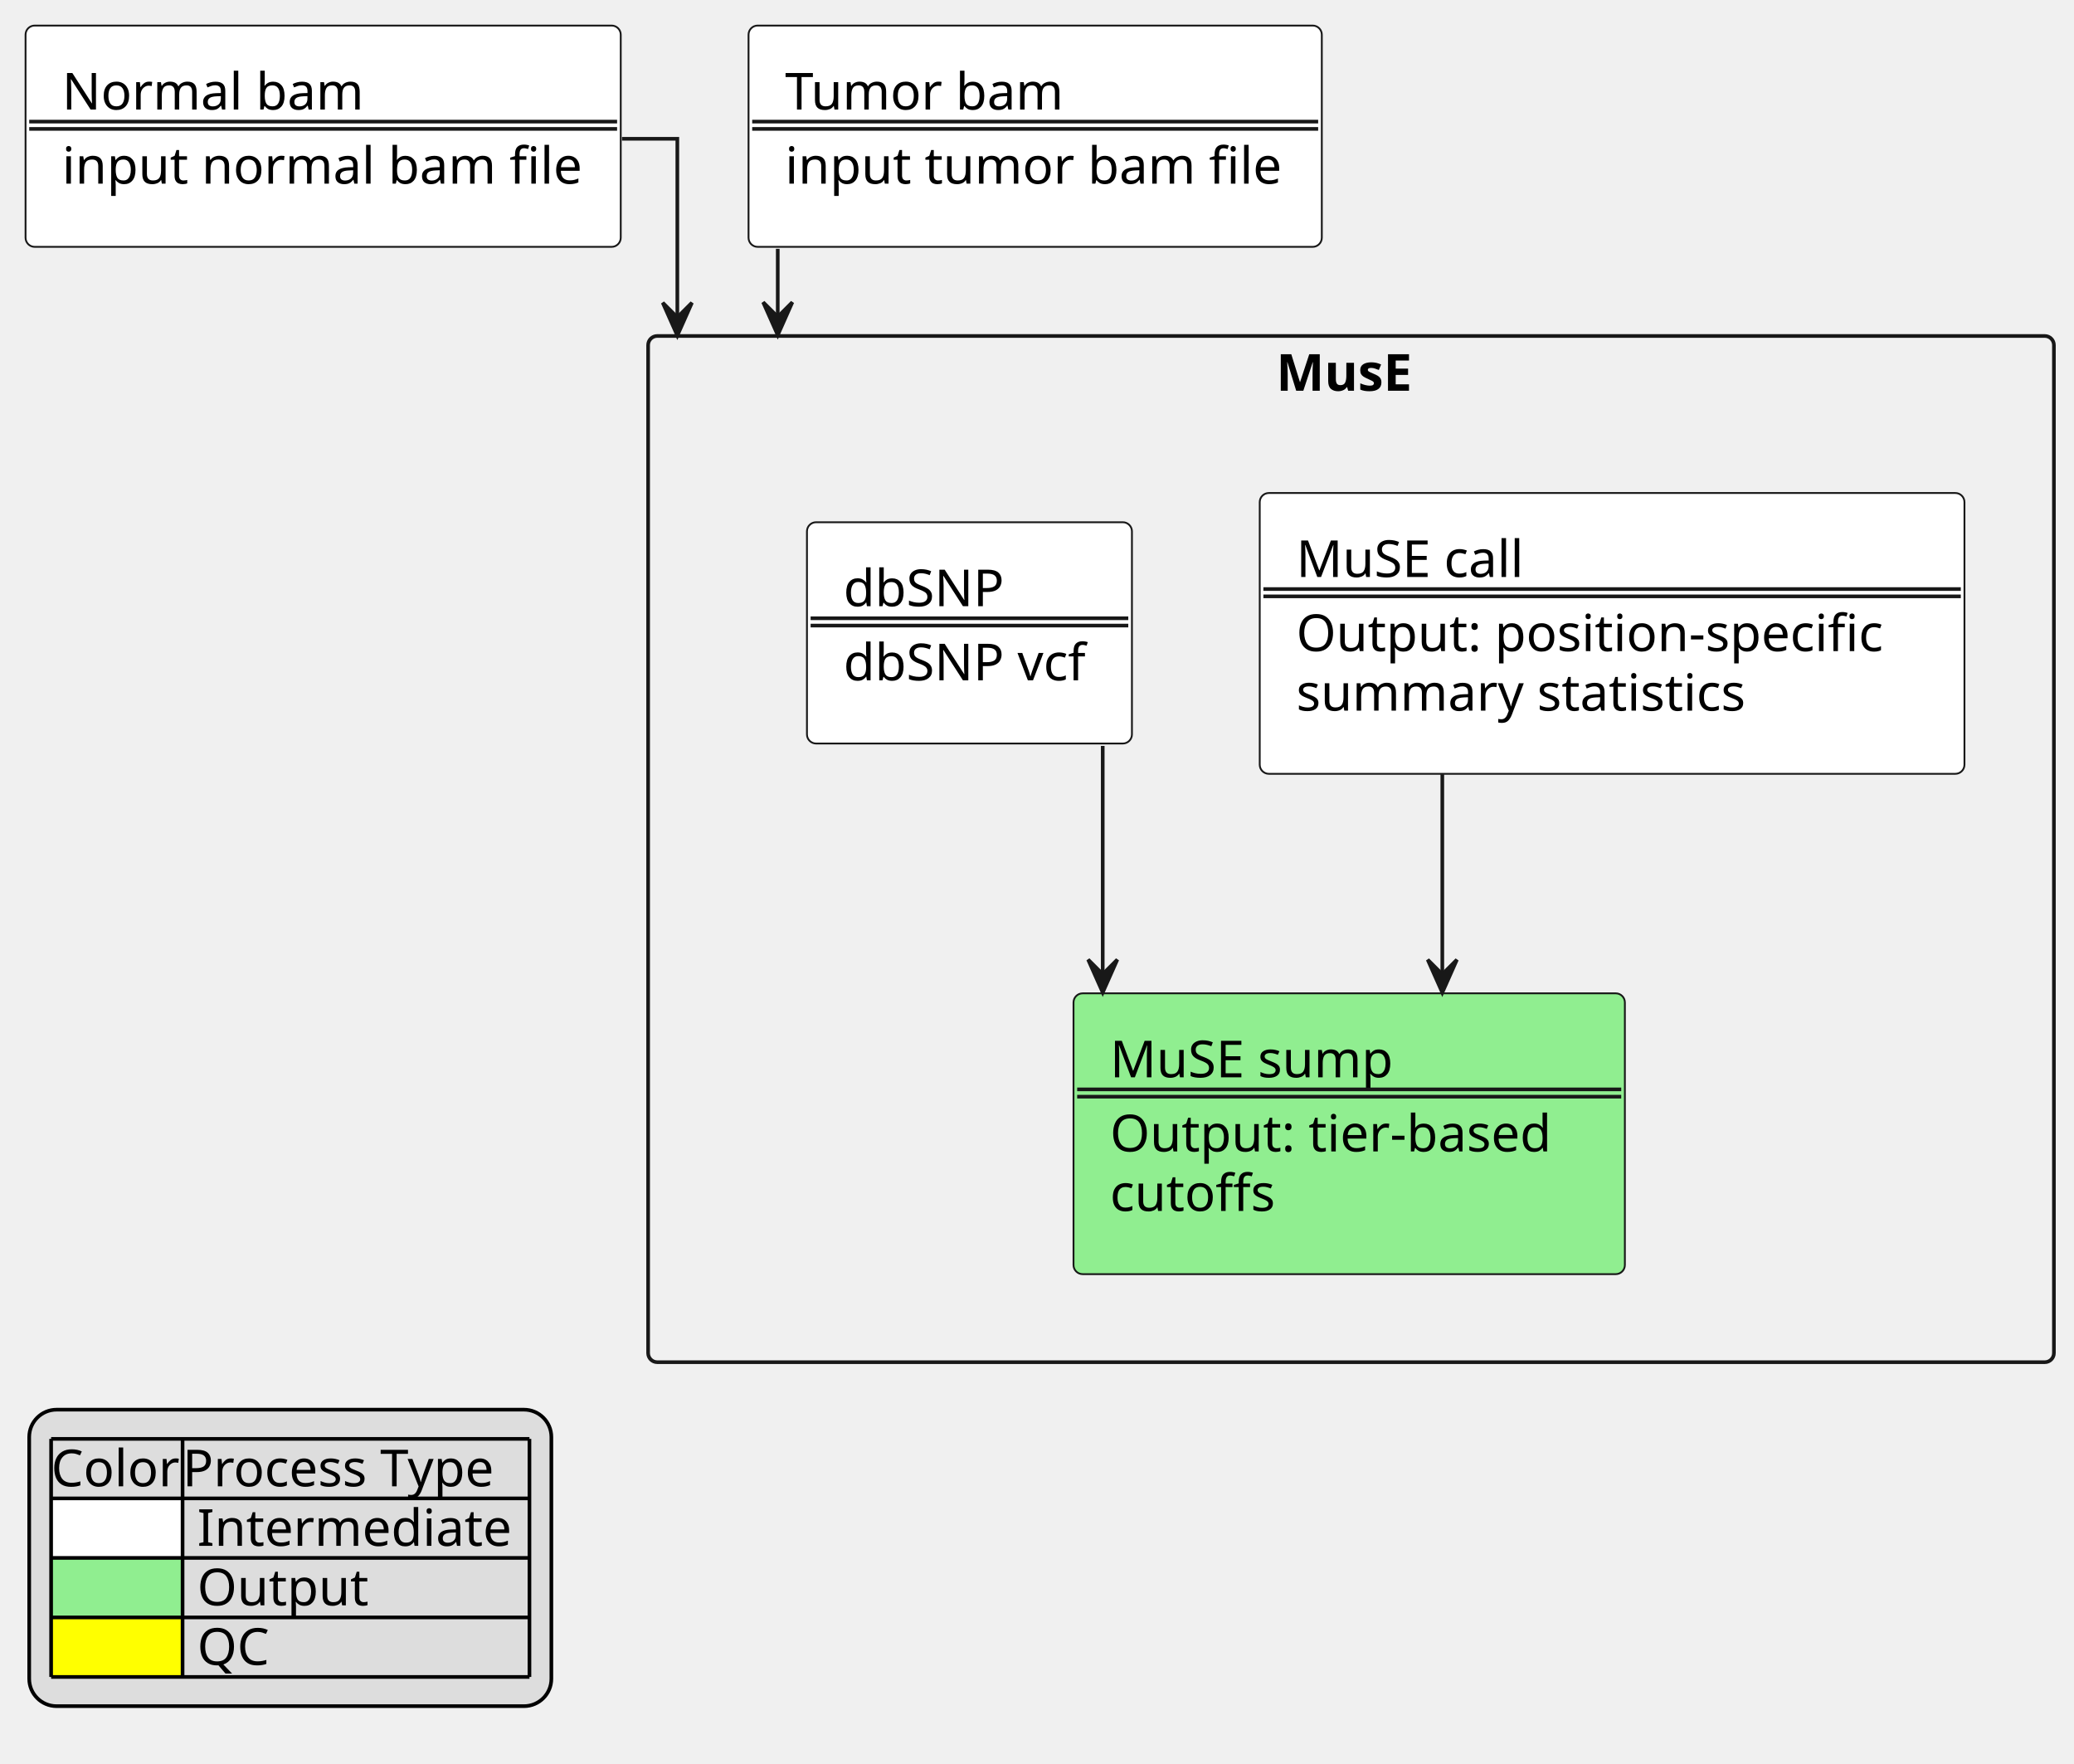
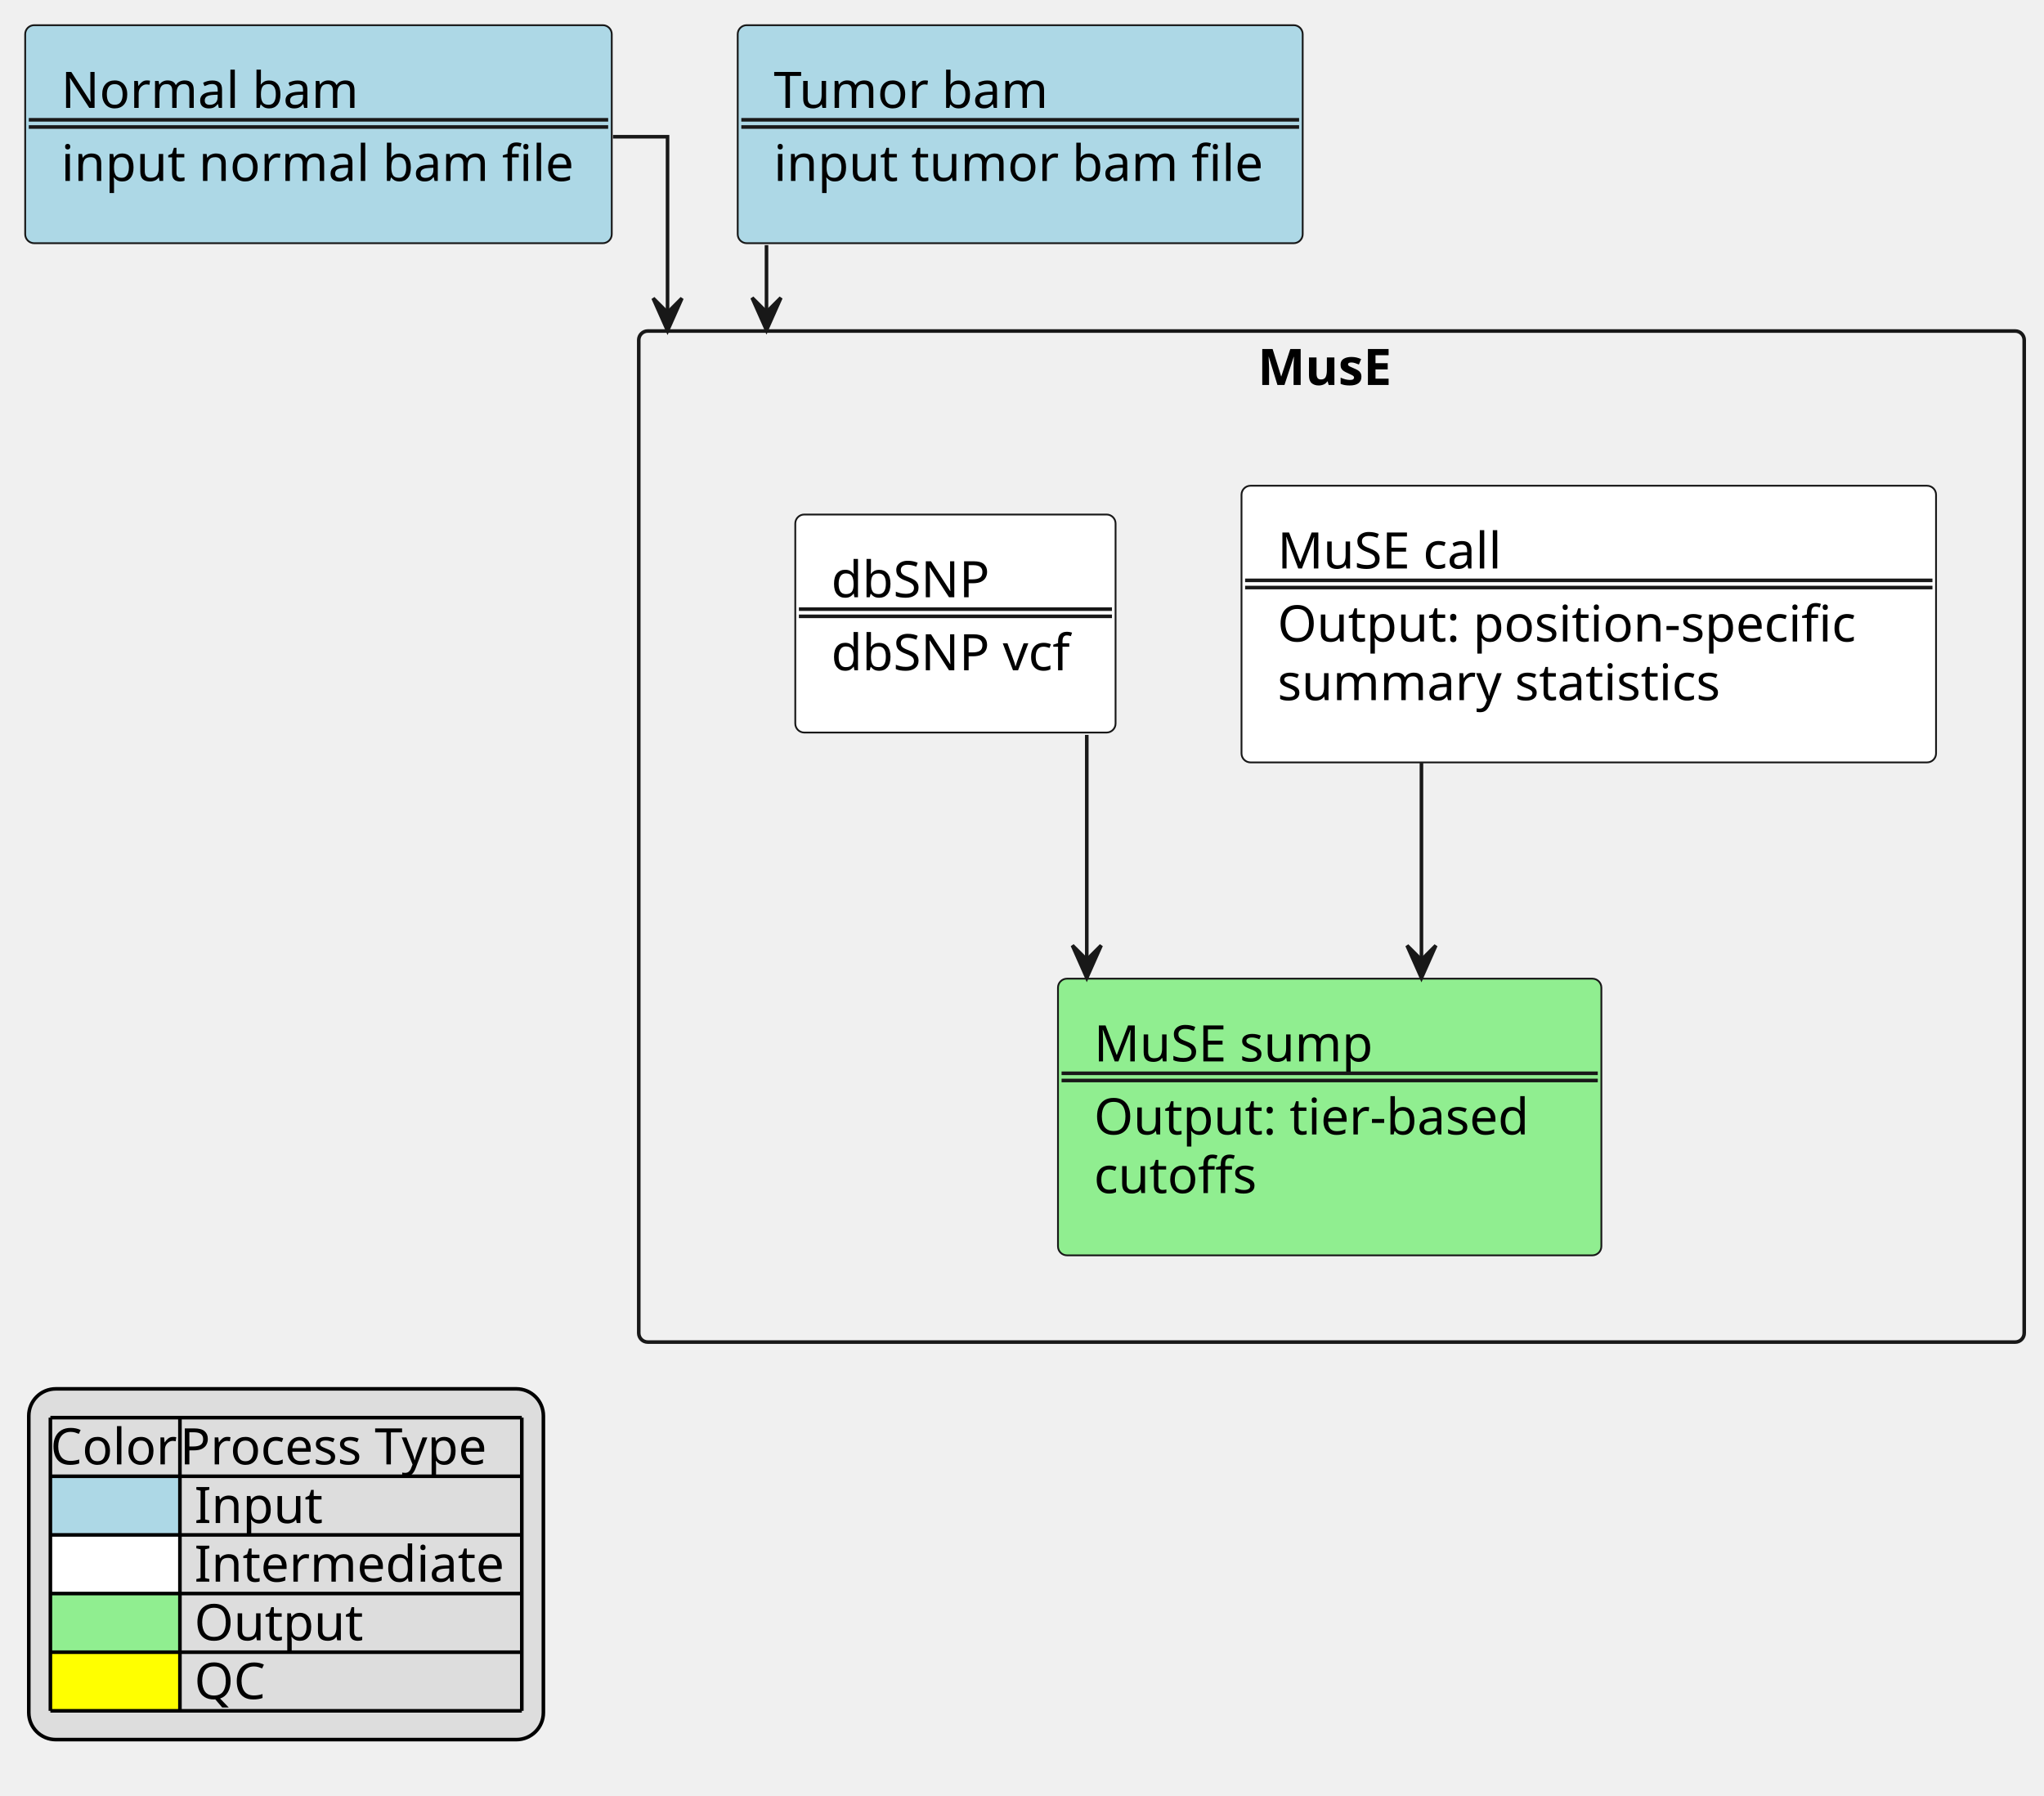
- <svg xmlns="http://www.w3.org/2000/svg" contentStyleType="text/css" height="483px" preserveAspectRatio="none" style="width:568px;height:483px;background:#FFFFFF;" version="1.1" viewBox="0 0 568 483" width="568px" zoomAndPan="magnify">
+ <svg xmlns="http://www.w3.org/2000/svg" contentStyleType="text/css" height="499px" preserveAspectRatio="none" style="width:568px;height:499px;background:#FFFFFF;" version="1.1" viewBox="0 0 568 499" width="568px" zoomAndPan="magnify">
  <defs />
  <g>
    <g id="cluster_muse">
      <rect height="281" rx="2.5" ry="2.5" style="stroke:#181818;stroke-width:1.0;fill:none;" width="385" x="177.5" y="92" />
      <text fill="#000000" font-family="sans-serif" font-size="14" font-weight="bold" lengthAdjust="spacing" textLength="41" x="349.5" y="106.995">MusE</text>
    </g>
    <g id="elem_muse_call_run">
      <rect fill="#FFFFFF" height="76.891" rx="2.5" ry="2.5" style="stroke:#181818;stroke-width:0.5;" width="193" x="345" y="135" />
      <text fill="#000000" font-family="sans-serif" font-size="14" lengthAdjust="spacing" textLength="65" x="355" y="157.995">MuSE call</text>
      <line style="stroke:#181818;stroke-width:1.0;" x1="346" x2="537" y1="161.297" y2="161.297" />
      <line style="stroke:#181818;stroke-width:1.0;" x1="346" x2="537" y1="163.297" y2="163.297" />
      <text fill="#000000" font-family="sans-serif" font-size="14" lengthAdjust="spacing" textLength="169" x="355" y="178.292">Output: position-specific</text>
      <text fill="#000000" font-family="sans-serif" font-size="14" lengthAdjust="spacing" textLength="128" x="355" y="194.589">summary statistics</text>
    </g>
    <g id="elem_dbsnp_file">
      <rect fill="#FFFFFF" height="60.594" rx="2.5" ry="2.5" style="stroke:#181818;stroke-width:0.5;" width="89" x="221" y="143" />
      <text fill="#000000" font-family="sans-serif" font-size="14" lengthAdjust="spacing" textLength="46" x="231" y="165.995">dbSNP</text>
      <line style="stroke:#181818;stroke-width:1.0;" x1="222" x2="309" y1="169.297" y2="169.297" />
      <line style="stroke:#181818;stroke-width:1.0;" x1="222" x2="309" y1="171.297" y2="171.297" />
      <text fill="#000000" font-family="sans-serif" font-size="14" lengthAdjust="spacing" textLength="69" x="231" y="186.292">dbSNP vcf</text>
    </g>
    <g id="elem_muse_sump_run">
      <rect fill="#90EE90" height="76.891" rx="2.5" ry="2.5" style="stroke:#181818;stroke-width:0.5;" width="151" x="294" y="272" />
      <text fill="#000000" font-family="sans-serif" font-size="14" lengthAdjust="spacing" textLength="82" x="304" y="294.995">MuSE sump</text>
      <line style="stroke:#181818;stroke-width:1.0;" x1="295" x2="444" y1="298.297" y2="298.297" />
      <line style="stroke:#181818;stroke-width:1.0;" x1="295" x2="444" y1="300.297" y2="300.297" />
      <text fill="#000000" font-family="sans-serif" font-size="14" lengthAdjust="spacing" textLength="127" x="304" y="315.292">Output: tier-based</text>
      <text fill="#000000" font-family="sans-serif" font-size="14" lengthAdjust="spacing" textLength="47" x="304" y="331.589">cutoffs</text>
    </g>
    <g id="elem_normal_bam">
-       <rect fill="#FFFFFF" height="60.594" rx="2.5" ry="2.5" style="stroke:#181818;stroke-width:0.5;" width="163" x="7" y="7" />
+       <rect fill="#ADD8E6" height="60.594" rx="2.5" ry="2.5" style="stroke:#181818;stroke-width:0.5;" width="163" x="7" y="7" />
      <text fill="#000000" font-family="sans-serif" font-size="14" lengthAdjust="spacing" textLength="82" x="17" y="29.995">Normal bam</text>
      <line style="stroke:#181818;stroke-width:1.0;" x1="8" x2="169" y1="33.297" y2="33.297" />
      <line style="stroke:#181818;stroke-width:1.0;" x1="8" x2="169" y1="35.297" y2="35.297" />
      <text fill="#000000" font-family="sans-serif" font-size="14" lengthAdjust="spacing" textLength="143" x="17" y="50.292">input normal bam file</text>
    </g>
    <g id="elem_tumor_bam">
-       <rect fill="#FFFFFF" height="60.594" rx="2.5" ry="2.5" style="stroke:#181818;stroke-width:0.5;" width="157" x="205" y="7" />
+       <rect fill="#ADD8E6" height="60.594" rx="2.5" ry="2.5" style="stroke:#181818;stroke-width:0.5;" width="157" x="205" y="7" />
      <text fill="#000000" font-family="sans-serif" font-size="14" lengthAdjust="spacing" textLength="79" x="215" y="29.995">Tumor bam</text>
      <line style="stroke:#181818;stroke-width:1.0;" x1="206" x2="361" y1="33.297" y2="33.297" />
      <line style="stroke:#181818;stroke-width:1.0;" x1="206" x2="361" y1="35.297" y2="35.297" />
      <text fill="#000000" font-family="sans-serif" font-size="14" lengthAdjust="spacing" textLength="137" x="215" y="50.292">input tumor bam file</text>
    </g>
    <g id="link_muse_call_run_muse_sump_run">
-       <path codeLine="18" d="M395,212.03 C395,212.03 395,266.79 395,266.79 " fill="none" id="muse_call_run-to-muse_sump_run" style="stroke:#181818;stroke-width:1.0;" />
+       <path codeLine="19" d="M395,212.03 C395,212.03 395,266.79 395,266.79 " fill="none" id="muse_call_run-to-muse_sump_run" style="stroke:#181818;stroke-width:1.0;" />
      <polygon fill="#181818" points="395,271.79,399,262.79,395,266.79,391,262.79,395,271.79" style="stroke:#181818;stroke-width:1.0;" />
    </g>
    <g id="link_dbsnp_file_muse_sump_run">
-       <path codeLine="19" d="M302,204.25 C302,204.25 302,266.76 302,266.76 " fill="none" id="dbsnp_file-to-muse_sump_run" style="stroke:#181818;stroke-width:1.0;" />
+       <path codeLine="20" d="M302,204.25 C302,204.25 302,266.76 302,266.76 " fill="none" id="dbsnp_file-to-muse_sump_run" style="stroke:#181818;stroke-width:1.0;" />
      <polygon fill="#181818" points="302,271.76,306,262.76,302,266.76,298,262.76,302,271.76" style="stroke:#181818;stroke-width:1.0;" />
    </g>
    <g id="link_tumor_bam_muse">
-       <path codeLine="22" d="M213,68.13 C213,73.161 213,78.589 213,84.235 C213,85.647 213,87.072 213,88.508 C213,89.226 213,89.947 213,90.67 C213,91.032 213,91.394 213,91.757 " fill="none" id="tumor_bam-to-muse" style="stroke:#181818;stroke-width:1.0;" />
+       <path codeLine="23" d="M213,68.13 C213,73.161 213,78.589 213,84.235 C213,85.647 213,87.072 213,88.508 C213,89.226 213,89.947 213,90.67 C213,91.032 213,91.394 213,91.757 " fill="none" id="tumor_bam-to-muse" style="stroke:#181818;stroke-width:1.0;" />
      <polygon fill="#181818" points="213,91.757,217,82.757,213,86.757,209,82.757,213,91.757" style="stroke:#181818;stroke-width:1.0;" />
    </g>
    <g id="link_normal_bam_muse">
-       <path codeLine="23" d="M170.34,38 C179.44,38 185.5,38 185.5,38 C185.5,38 185.5,45.947 185.5,57.993 C185.5,64.016 185.5,71.063 185.5,78.653 C185.5,82.449 185.5,86.38 185.5,90.387 C185.5,90.887 185.5,91.389 185.5,91.892 " fill="none" id="normal_bam-to-muse" style="stroke:#181818;stroke-width:1.0;" />
+       <path codeLine="24" d="M170.34,38 C179.44,38 185.5,38 185.5,38 C185.5,38 185.5,45.947 185.5,57.993 C185.5,64.016 185.5,71.063 185.5,78.653 C185.5,82.449 185.5,86.38 185.5,90.387 C185.5,90.887 185.5,91.389 185.5,91.892 " fill="none" id="normal_bam-to-muse" style="stroke:#181818;stroke-width:1.0;" />
      <polygon fill="#181818" points="185.5,91.892,189.5,82.892,185.5,86.892,181.5,82.892,185.5,91.892" style="stroke:#181818;stroke-width:1.0;" />
    </g>
-     <rect fill="#DDDDDD" height="81.188" rx="7.5" ry="7.5" style="stroke:#000000;stroke-width:1.0;" width="143" x="8" y="386" />
+     <rect fill="#DDDDDD" height="97.484" rx="7.5" ry="7.5" style="stroke:#000000;stroke-width:1.0;" width="143" x="8" y="386" />
    <text fill="#000000" font-family="sans-serif" font-size="14" lengthAdjust="spacing" textLength="36" x="14" y="406.995">Color</text>
    <text fill="#000000" font-family="sans-serif" font-size="14" lengthAdjust="spacing" textLength="94" x="50" y="406.995">Process Type</text>
-     <rect fill="#FFFFFF" height="16.297" style="stroke:none;stroke-width:1.0;" width="36" x="14" y="410.297" />
+     <rect fill="#ADD8E6" height="16.297" style="stroke:none;stroke-width:1.0;" width="36" x="14" y="410.297" />
    <text fill="#000000" font-family="sans-serif" font-size="14" lengthAdjust="spacing" textLength="4" x="14" y="423.292"> </text>
-     <text fill="#000000" font-family="sans-serif" font-size="14" lengthAdjust="spacing" textLength="87" x="54" y="423.292">Intermediate</text>
-     <rect fill="#90EE90" height="16.297" style="stroke:none;stroke-width:1.0;" width="36" x="14" y="426.594" />
+     <text fill="#000000" font-family="sans-serif" font-size="14" lengthAdjust="spacing" textLength="35" x="54" y="423.292">Input</text>
+     <rect fill="#FFFFFF" height="16.297" style="stroke:none;stroke-width:1.0;" width="36" x="14" y="426.594" />
    <text fill="#000000" font-family="sans-serif" font-size="14" lengthAdjust="spacing" textLength="4" x="14" y="439.589"> </text>
-     <text fill="#000000" font-family="sans-serif" font-size="14" lengthAdjust="spacing" textLength="48" x="54" y="439.589">Output</text>
-     <rect fill="#FFFF00" height="16.297" style="stroke:none;stroke-width:1.0;" width="36" x="14" y="442.891" />
+     <text fill="#000000" font-family="sans-serif" font-size="14" lengthAdjust="spacing" textLength="87" x="54" y="439.589">Intermediate</text>
+     <rect fill="#90EE90" height="16.297" style="stroke:none;stroke-width:1.0;" width="36" x="14" y="442.891" />
    <text fill="#000000" font-family="sans-serif" font-size="14" lengthAdjust="spacing" textLength="4" x="14" y="455.886"> </text>
-     <text fill="#000000" font-family="sans-serif" font-size="14" lengthAdjust="spacing" textLength="21" x="54" y="455.886">QC</text>
+     <text fill="#000000" font-family="sans-serif" font-size="14" lengthAdjust="spacing" textLength="48" x="54" y="455.886">Output</text>
+     <rect fill="#FFFF00" height="16.297" style="stroke:none;stroke-width:1.0;" width="36" x="14" y="459.188" />
+     <text fill="#000000" font-family="sans-serif" font-size="14" lengthAdjust="spacing" textLength="4" x="14" y="472.183"> </text>
+     <text fill="#000000" font-family="sans-serif" font-size="14" lengthAdjust="spacing" textLength="21" x="54" y="472.183">QC</text>
    <line style="stroke:#000000;stroke-width:1.0;" x1="14" x2="145" y1="394" y2="394" />
    <line style="stroke:#000000;stroke-width:1.0;" x1="14" x2="145" y1="410.297" y2="410.297" />
    <line style="stroke:#000000;stroke-width:1.0;" x1="14" x2="145" y1="426.594" y2="426.594" />
    <line style="stroke:#000000;stroke-width:1.0;" x1="14" x2="145" y1="442.891" y2="442.891" />
    <line style="stroke:#000000;stroke-width:1.0;" x1="14" x2="145" y1="459.188" y2="459.188" />
-     <line style="stroke:#000000;stroke-width:1.0;" x1="14" x2="14" y1="394" y2="459.188" />
-     <line style="stroke:#000000;stroke-width:1.0;" x1="50" x2="50" y1="394" y2="459.188" />
-     <line style="stroke:#000000;stroke-width:1.0;" x1="145" x2="145" y1="394" y2="459.188" />
+     <line style="stroke:#000000;stroke-width:1.0;" x1="14" x2="145" y1="475.484" y2="475.484" />
+     <line style="stroke:#000000;stroke-width:1.0;" x1="14" x2="14" y1="394" y2="475.484" />
+     <line style="stroke:#000000;stroke-width:1.0;" x1="50" x2="50" y1="394" y2="475.484" />
+     <line style="stroke:#000000;stroke-width:1.0;" x1="145" x2="145" y1="394" y2="475.484" />
  </g>
</svg>
